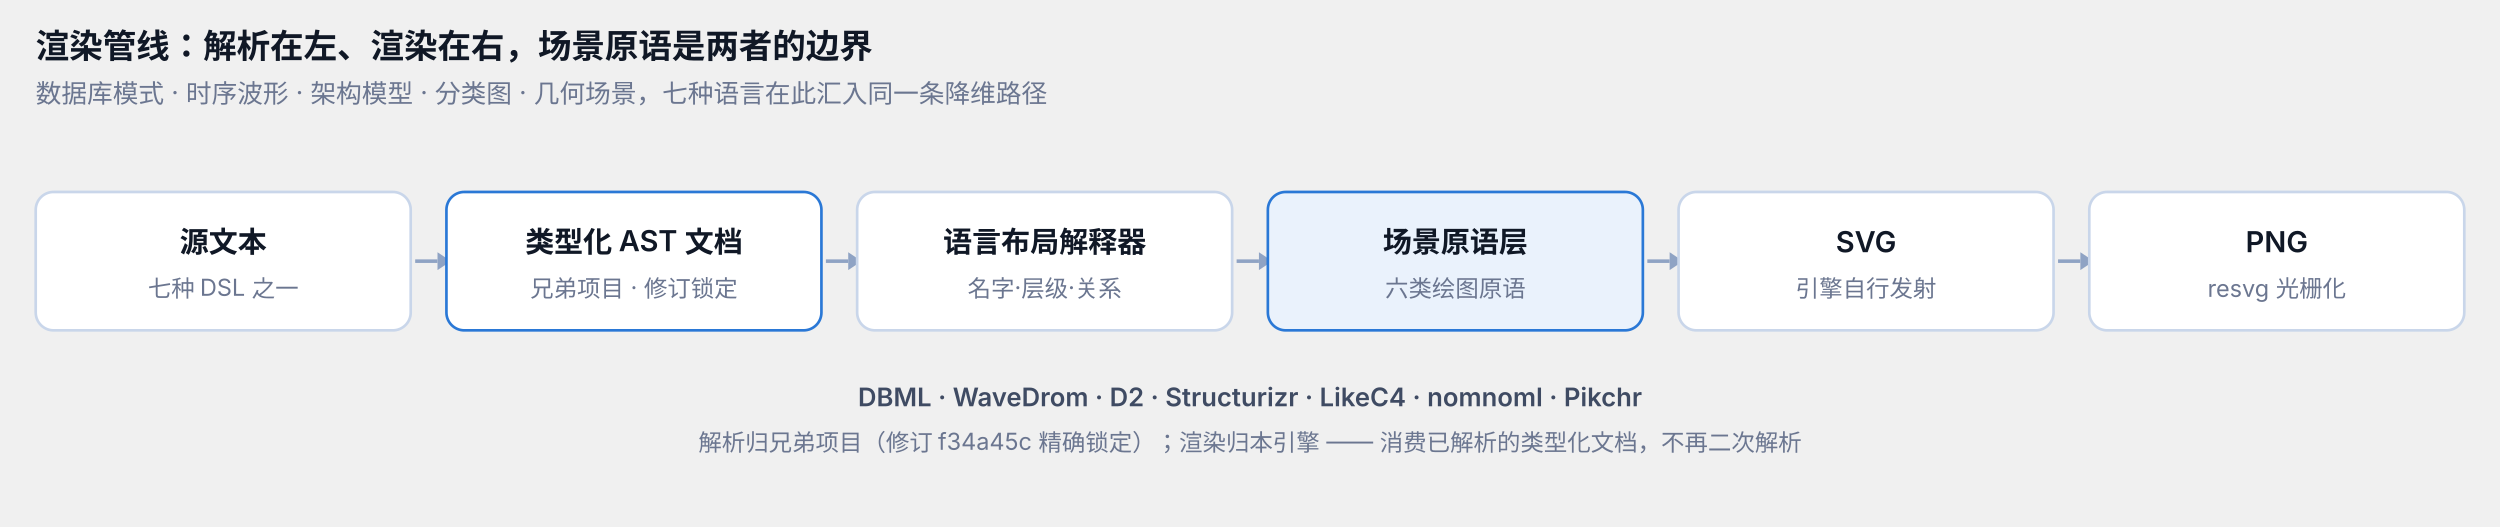
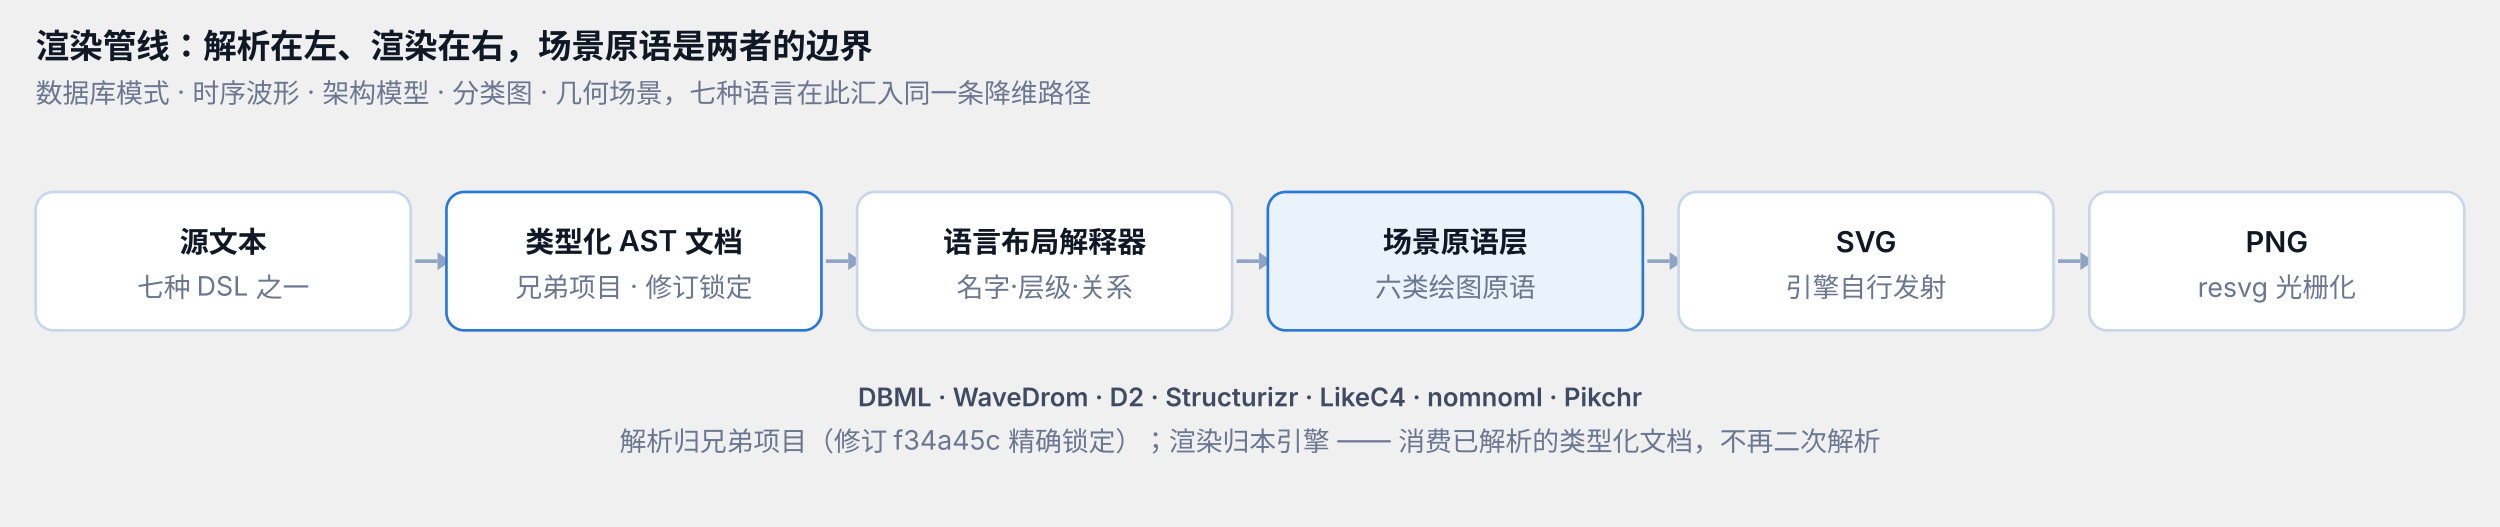
<svg xmlns="http://www.w3.org/2000/svg" width="1120" height="236" viewBox="0 0 1120 236" aria-labelledby="pt" role="img">
  <g font-family="system-ui, -apple-system, 'PingFang SC', sans-serif">
    <text x="16.0" y="26.0" font-size="15" fill="#101826" text-anchor="start" font-weight="600">渲染管线：解析在左、渲染在右，场景原语是两者的边界</text>
-     <text x="16.0" y="46.0" font-size="11.5" fill="#6b7690" text-anchor="start" font-weight="normal">数据库模式 · 时序波形 · 架构模型 · 分类图 · 几何场景，七种语言在此汇入同一条降维路径</text>
+     <text x="16.0" y="46.0" font-size="12" fill="#6b7690" text-anchor="start" font-weight="normal">数据库模式 · 时序波形 · 架构模型 · 分类图 · 几何场景，七种语言在此汇入同一条降维路径</text>
    <rect x="16.0" y="86" width="168" height="62" rx="8" fill="#ffffff" stroke="#c9d6ea" stroke-width="1.2" />
    <text x="100.0" y="113.0" font-size="13" fill="#101826" text-anchor="middle" font-weight="600">源文本</text>
-     <text x="100.0" y="133.0" font-size="10.5" fill="#6b7690" text-anchor="middle" font-weight="normal">七种 DSL 之一</text>
+     <text x="100.0" y="133.0" font-size="12" fill="#6b7690" text-anchor="middle" font-weight="normal">七种 DSL 之一</text>
    <line x1="186.0" y1="117.0" x2="196.0" y2="117.0" stroke="#8fa3c4" stroke-width="1.6" />
    <polygon points="196.0,113.0 196.0,121.0 202.0,117.0" fill="#8fa3c4" />
    <rect x="200.0" y="86" width="168" height="62" rx="8" fill="#ffffff" stroke="#2a78d6" stroke-width="1.2" />
    <text x="284.0" y="113.0" font-size="13" fill="#101826" text-anchor="middle" font-weight="600">类型化 AST 文档</text>
-     <text x="284.0" y="133.0" font-size="10.5" fill="#6b7690" text-anchor="middle" font-weight="normal">兄弟项目 · 修订锁定</text>
+     <text x="284.0" y="133.0" font-size="12" fill="#6b7690" text-anchor="middle" font-weight="normal">兄弟项目 · 修订锁定</text>
    <line x1="370.0" y1="117.0" x2="380.0" y2="117.0" stroke="#8fa3c4" stroke-width="1.6" />
    <polygon points="380.0,113.0 380.0,121.0 386.0,117.0" fill="#8fa3c4" />
    <rect x="384.0" y="86" width="168" height="62" rx="8" fill="#ffffff" stroke="#c9d6ea" stroke-width="1.2" />
    <text x="468.0" y="113.0" font-size="13" fill="#101826" text-anchor="middle" font-weight="600">语言布局解释器</text>
-     <text x="468.0" y="133.0" font-size="10.5" fill="#6b7690" text-anchor="middle" font-weight="normal">名字·层级·关系</text>
+     <text x="468.0" y="133.0" font-size="12" fill="#6b7690" text-anchor="middle" font-weight="normal">名字·层级·关系</text>
    <line x1="554.0" y1="117.0" x2="564.0" y2="117.0" stroke="#8fa3c4" stroke-width="1.6" />
    <polygon points="564.0,113.0 564.0,121.0 570.0,117.0" fill="#8fa3c4" />
    <rect x="568.0" y="86" width="168" height="62" rx="8" fill="#eaf2fc" stroke="#2a78d6" stroke-width="1.2" />
    <text x="652.0" y="113.0" font-size="13" fill="#101826" text-anchor="middle" font-weight="600">场景原语层</text>
-     <text x="652.0" y="133.0" font-size="10.5" fill="#6b7690" text-anchor="middle" font-weight="normal">六类绘图原语</text>
+     <text x="652.0" y="133.0" font-size="12" fill="#6b7690" text-anchor="middle" font-weight="normal">六类绘图原语</text>
    <line x1="738.0" y1="117.0" x2="748.0" y2="117.0" stroke="#8fa3c4" stroke-width="1.6" />
    <polygon points="748.0,113.0 748.0,121.0 754.0,117.0" fill="#8fa3c4" />
    <rect x="752.0" y="86" width="168" height="62" rx="8" fill="#ffffff" stroke="#c9d6ea" stroke-width="1.2" />
    <text x="836.0" y="113.0" font-size="13" fill="#101826" text-anchor="middle" font-weight="600">SVG</text>
-     <text x="836.0" y="133.0" font-size="10.5" fill="#6b7690" text-anchor="middle" font-weight="normal">引擎自行发射</text>
+     <text x="836.0" y="133.0" font-size="12" fill="#6b7690" text-anchor="middle" font-weight="normal">引擎自行发射</text>
    <line x1="922.0" y1="117.0" x2="932.0" y2="117.0" stroke="#8fa3c4" stroke-width="1.6" />
    <polygon points="932.0,113.0 932.0,121.0 938.0,117.0" fill="#8fa3c4" />
    <rect x="936.0" y="86" width="168" height="62" rx="8" fill="#ffffff" stroke="#c9d6ea" stroke-width="1.2" />
    <text x="1020.0" y="113.0" font-size="13" fill="#101826" text-anchor="middle" font-weight="600">PNG</text>
-     <text x="1020.0" y="133.0" font-size="10.5" fill="#6b7690" text-anchor="middle" font-weight="normal">resvg 光栅化</text>
+     <text x="1020.0" y="133.0" font-size="12" fill="#6b7690" text-anchor="middle" font-weight="normal">resvg 光栅化</text>
    <text x="560.0" y="182.0" font-size="11.5" fill="#3f4b63" text-anchor="middle" font-weight="600">DBML · WaveDrom · D2 · Structurizr · LikeC4 · nomnoml · Pikchr</text>
-     <text x="560.0" y="202.0" font-size="10.5" fill="#6b7690" text-anchor="middle" font-weight="normal">解析归兄弟项目（修订 f34a45c 精确锁定）；渲染归本引擎 —— 消费已解析的类型化文档，不再二次解析</text>
+     <text x="560.0" y="202.0" font-size="12" fill="#6b7690" text-anchor="middle" font-weight="normal">解析归兄弟项目（修订 f34a45c 精确锁定）；渲染归本引擎 —— 消费已解析的类型化文档，不再二次解析</text>
  </g>
</svg>
